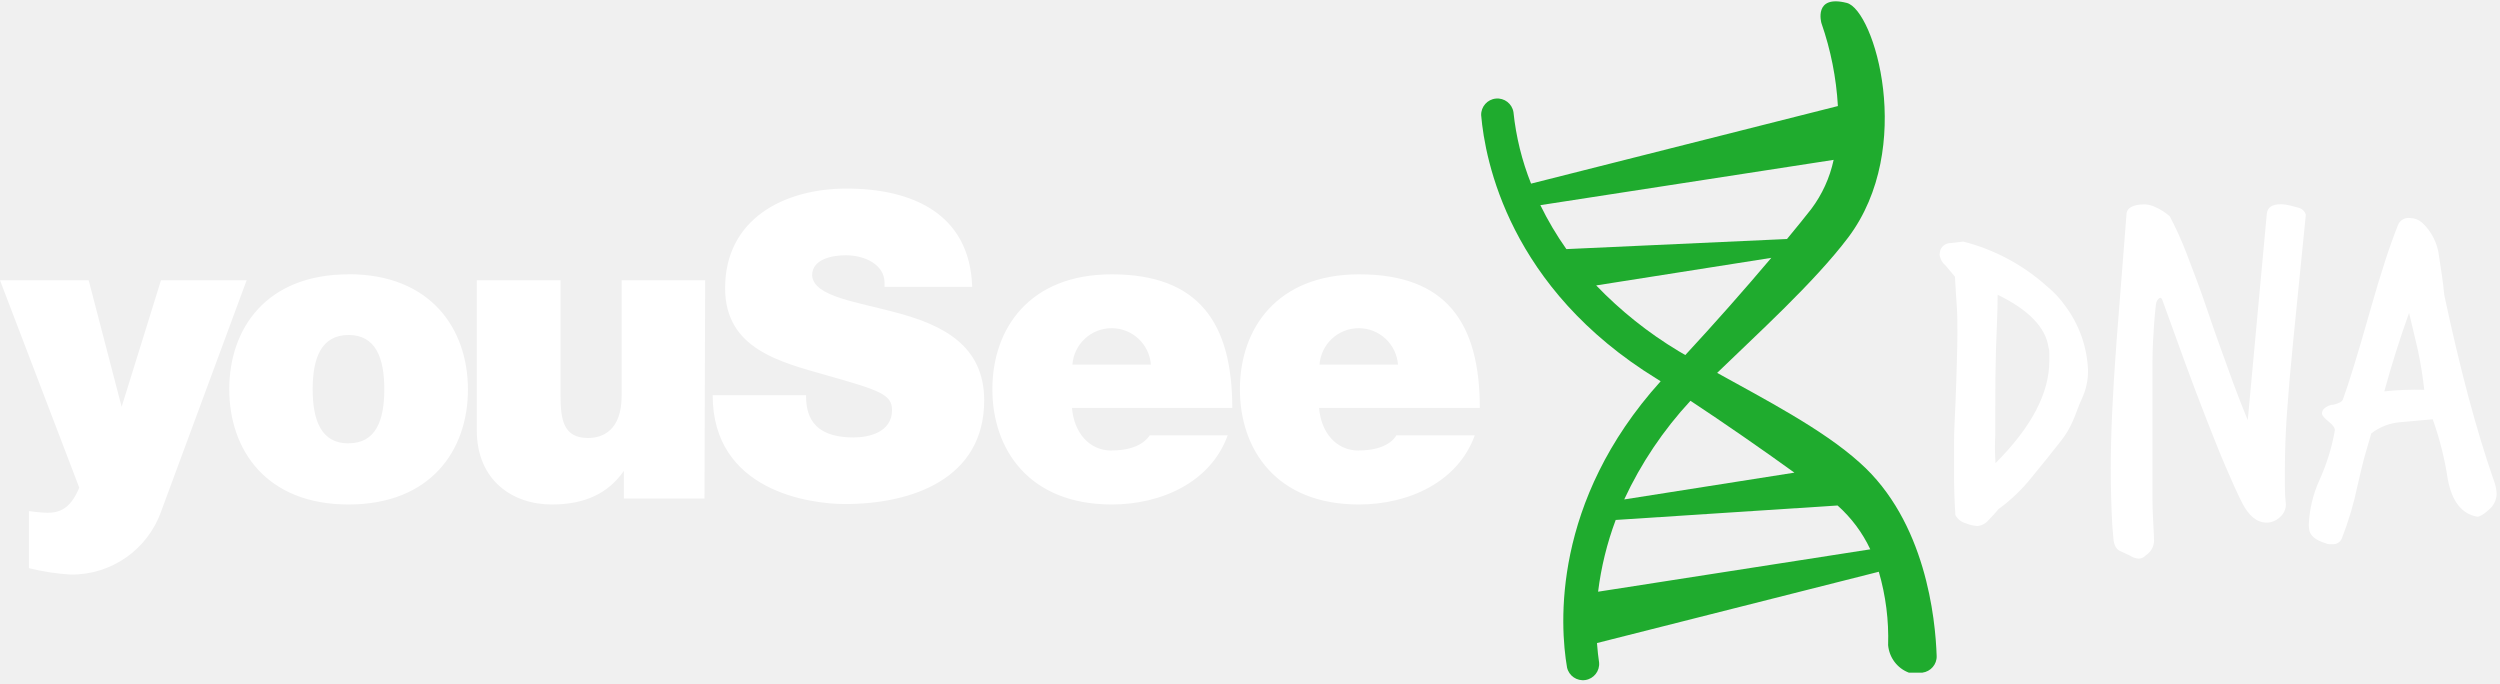
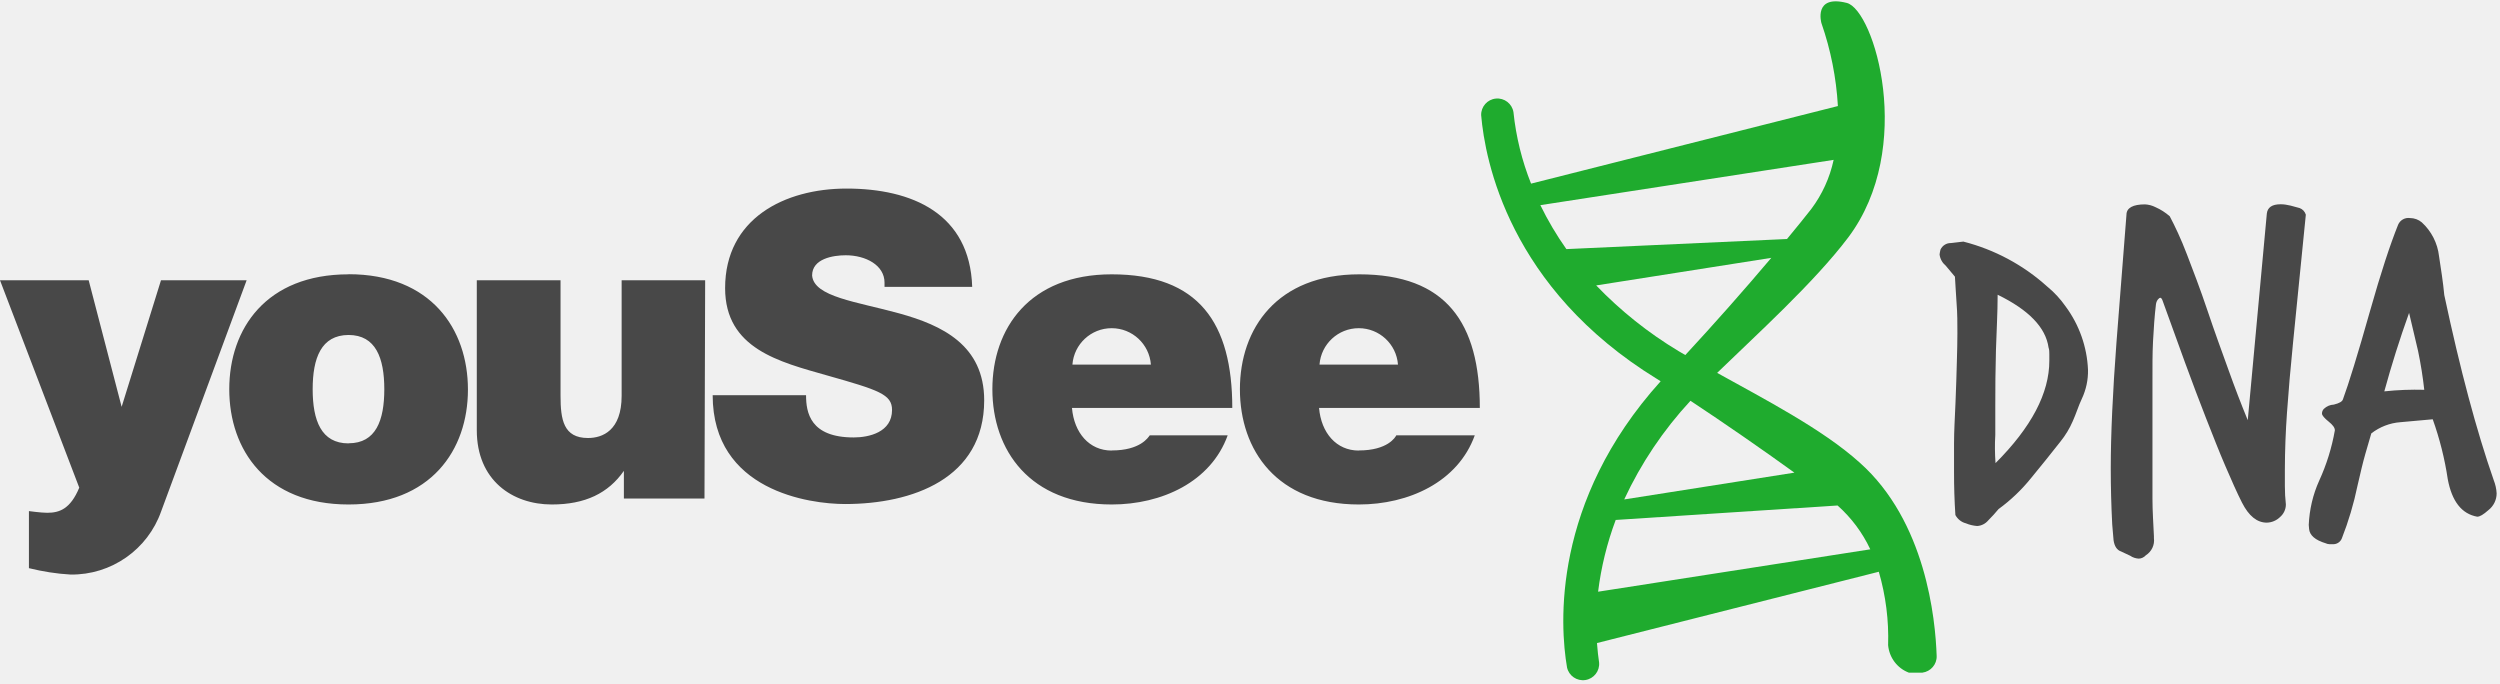
<svg xmlns="http://www.w3.org/2000/svg" width="223" height="61">
  <g fill-rule="nonzero" fill="none">
-     <path d="M71.9 35.25c0 1.54.36 3.77 4.25 3.77 1.36 0 3.42-.46 3.42-2.45 0-1.39-1.16-1.77-5.79-3.08-4.25-1.21-9.1-2.38-9.1-7.79 0-6.2 5.3-8.88 10.83-8.88 5.83 0 11 2.22 11.21 8.77H78.9v-.38c0-1.55-1.67-2.44-3.46-2.44-1.12 0-3 .3-3 1.8.15 1.92 4 2.34 7.79 3.39 3.79 1.05 7.56 2.82 7.56 7.75 0 7-6.43 9.25-12.41 9.25-3.14 0-11.81-1.16-11.81-9.71h8.33zM14.38 45.6L22 25h-7.64l-3.51 11.29L7.91 25H0l7.07 18.5c-.8 1.92-1.78 2.24-2.86 2.24-.55 0-1.63-.15-1.63-.15v5.09c1.22.3 2.46.5 3.71.57a8.45 8.45 0 0 0 8.09-5.65zm48.46-1.13h-7.19V42c-1.39 2-3.46 3-6.43 3-3.5 0-6.69-2.15-6.69-6.62V25H50v10.3c0 2.13.26 3.77 2.45 3.77 1.28 0 3-.65 3-3.77V25h7.45l-.06 19.47zm-31.75-20c-7.33 0-10.64 4.83-10.64 10.25S23.76 45 31.09 45s10.65-4.84 10.65-10.25-3.31-10.29-10.65-10.29v.01zm0 15.08c-2.44 0-3.2-2.05-3.2-4.83 0-2.78.76-4.83 3.2-4.84 2.43 0 3.19 2.06 3.19 4.84s-.75 4.82-3.18 4.82l-.01.01zm68.07.64c-2 0-3.35-1.58-3.54-3.8h14.3c0-7.6-3-11.92-10.76-11.92-7.33 0-10.64 4.83-10.64 10.25S91.84 45 99.17 45c4.44 0 8.84-2 10.34-6.17h-6.95c-.13.17-.82 1.35-3.39 1.35l-.01.01zm3.5-7.67h-7a3.51 3.51 0 0 1 7 0zm18.54 7.67c-2 0-3.35-1.58-3.54-3.8H132c0-7.6-3-11.92-10.76-11.92-7.33 0-10.64 4.83-10.64 10.25S113.88 45 121.21 45c4.44 0 8.84-2 10.34-6.17h-7c-.08.17-.77 1.35-3.34 1.35l-.01.01zm3.5-7.67h-7a3.51 3.51 0 0 1 7 0z" fill="#FFF" />
+     <path d="M71.9 35.25c0 1.54.36 3.77 4.25 3.77 1.36 0 3.42-.46 3.42-2.45 0-1.39-1.16-1.77-5.79-3.08-4.25-1.21-9.1-2.38-9.1-7.79 0-6.2 5.3-8.88 10.83-8.88 5.83 0 11 2.22 11.21 8.77H78.9v-.38c0-1.55-1.67-2.44-3.46-2.44-1.12 0-3 .3-3 1.8.15 1.92 4 2.34 7.79 3.39 3.79 1.05 7.56 2.82 7.56 7.75 0 7-6.43 9.25-12.41 9.25-3.14 0-11.81-1.16-11.81-9.71h8.33zM14.38 45.6L22 25h-7.64l-3.51 11.29L7.91 25H0l7.07 18.5c-.8 1.92-1.78 2.24-2.86 2.24-.55 0-1.63-.15-1.63-.15v5.09c1.22.3 2.46.5 3.71.57a8.45 8.45 0 0 0 8.09-5.65zm48.46-1.13h-7.19V42c-1.39 2-3.46 3-6.43 3-3.5 0-6.69-2.15-6.69-6.62V25H50v10.3c0 2.13.26 3.77 2.45 3.77 1.28 0 3-.65 3-3.77V25h7.45l-.06 19.47zm-31.75-20c-7.33 0-10.64 4.83-10.64 10.25S23.76 45 31.09 45s10.65-4.84 10.65-10.25-3.31-10.29-10.65-10.29v.01zm0 15.08c-2.44 0-3.2-2.05-3.2-4.83 0-2.78.76-4.83 3.2-4.84 2.43 0 3.19 2.06 3.19 4.84s-.75 4.82-3.18 4.82l-.01.01zm68.07.64c-2 0-3.35-1.58-3.54-3.8h14.3c0-7.6-3-11.92-10.76-11.92-7.33 0-10.64 4.83-10.64 10.25S91.84 45 99.17 45c4.44 0 8.84-2 10.34-6.17h-6.95c-.13.17-.82 1.35-3.39 1.35l-.01.01zm3.5-7.67h-7a3.51 3.51 0 0 1 7 0zm18.54 7.67c-2 0-3.35-1.58-3.54-3.8H132c0-7.6-3-11.92-10.76-11.92-7.33 0-10.64 4.83-10.64 10.25S113.88 45 121.21 45c4.44 0 8.84-2 10.34-6.17h-7c-.08.17-.77 1.35-3.34 1.35l-.01.01zm3.5-7.67h-7a3.51 3.51 0 0 1 7 0z" fill="#484848" />
    <path d="M165.88 41.26c-3.33-3-8.6-5.71-12.71-8 3.49-3.39 8.65-8.05 11.7-12.09 6-8 2.32-20.29-.14-20.91-3-.76-2.26 1.8-2.26 1.8a27.18 27.18 0 0 1 1.47 7.4l-27.37 6.92A23.87 23.87 0 0 1 135 10a1.45 1.45 0 0 0-2.88.28c.34 4 2.48 15.42 15.68 23.52l.33.21c-9.7 10.75-9 21.76-8.35 25.53a1.45 1.45 0 0 0 2.86-.44c-.07-.47-.14-1.06-.19-1.74L167.59 51c.62 2.13.9 4.34.83 6.55.1 1.1.81 2.06 1.85 2.45h1.21c.74-.1 1.3-.74 1.27-1.49-.11-3.32-.97-12.01-6.87-17.25zm-2.32-27a11.21 11.21 0 0 1-2 4.39c-.56.72-1.31 1.64-2.16 2.67l-19.68.9a28.44 28.44 0 0 1-2.32-3.92l26.16-4.04zm-21.18 11.2L158 23a258.97 258.97 0 0 1-7.67 8.67l-.6-.35a35.74 35.74 0 0 1-7.35-5.86zm17.68 16.7l-15.18 2.39a34 34 0 0 1 5.91-8.8c2.94 1.94 6.48 4.39 9.27 6.41zm-17.51 10.62c.27-2.19.8-4.34 1.57-6.4l19.79-1.29a12.1 12.1 0 0 1 2.92 3.91l-24.28 3.78z" fill="#1FAB2E" />
-     <g fill="#FFF">
+     <g fill="#484848">
      <path d="M173.56 23.7c-.3-.25-.5-.6-.55-1 .02-.14.04-.29.08-.43a1 1 0 0 1 .94-.59l1.1-.13a17.7 17.7 0 0 1 7.47 4 8.77 8.77 0 0 1 1.65 1.78 10.22 10.22 0 0 1 2 5.65c.02.9-.17 1.78-.55 2.59-.14.31-.28.63-.41 1-.13.37-.26.67-.4 1a7.89 7.89 0 0 1-1.1 1.82L182.51 41l-1.31 1.61c-.85 1.06-1.83 2-2.93 2.8-.28.34-.59.68-.91 1-.25.3-.61.49-1 .51-.34-.03-.68-.1-1-.24-.4-.1-.74-.37-.94-.74a57.04 57.04 0 0 1-.12-3.82v-2.59c0-1.02.07-2.22.13-3.6s.09-2.59.12-3.61.05-1.88.05-2.59c0-.9 0-1.78-.07-2.63-.07-.85-.09-1.65-.15-2.42l-.82-.98zM178 41.31c3.2-3.2 4.8-6.24 4.8-9.13v-.59c0-.2 0-.4-.07-.59-.25-1.79-1.77-3.36-4.54-4.71 0 1.61-.1 3.24-.15 4.9a172 172 0 0 0-.06 5.15v2.46c-.05.82-.04 1.66.02 2.51zM188.41 46.78a96.92 96.92 0 0 1-.13-5c0-3 .17-6.75.51-11.25l.89-11.37c0-.62.58-.93 1.66-.93.32.02.64.1.93.25.46.2.89.48 1.27.81.46.87 1 2 1.53 3.39.53 1.39 1.18 3.06 1.83 5 .65 1.94 1.28 3.65 1.89 5.34a100.1 100.1 0 0 0 1.71 4.46l1.7-18.42c.06-.56.47-.84 1.23-.84.3 0 .6.05.89.12l.81.22c.27.1.47.32.55.59l-1.14 11.41c-.23 2.3-.41 4.37-.54 6.24a73.83 73.83 0 0 0-.19 5.09v1.47c0 .55.03 1.1.09 1.64 0 .44-.2.85-.53 1.13-.31.3-.73.48-1.17.49-.88 0-1.61-.6-2.21-1.78-.45-.88-.94-2-1.48-3.25s-1.11-2.71-1.72-4.26c-.61-1.55-1.24-3.23-1.89-5l-2-5.52c-.06-.17-.13-.25-.21-.25-.08 0-.33.2-.38.59-.12 1-.2 2.12-.26 3.29S192 32.76 192 34v10.5c0 1.09.08 2.2.13 3.33V48c.08.6-.2 1.2-.72 1.53-.16.18-.4.3-.64.3-.27-.02-.53-.1-.76-.26l-.81-.38c-.36-.12-.59-.45-.67-1l-.12-1.41zM205.94 46.82c.06-1.36.37-2.7.93-3.94a18.37 18.37 0 0 0 1.4-4.5c0-.23-.19-.48-.55-.77-.36-.29-.6-.55-.6-.72 0-.16.06-.31.17-.42.24-.23.56-.37.89-.38.48-.12.75-.27.81-.47.51-1.38 1.32-4 2.42-7.89.48-1.7.93-3.18 1.34-4.44.41-1.26.8-2.34 1.16-3.24a1 1 0 0 1 1.06-.6c.39 0 .77.14 1.06.39.85.78 1.4 1.85 1.53 3l.26 1.74c.09.59.15 1.17.21 1.74.71 3.33 1.43 6.37 2.16 9.1.73 2.73 1.48 5.2 2.25 7.41.15.38.24.78.26 1.18 0 .58-.27 1.13-.73 1.49-.45.4-.77.59-1 .59-1.39-.25-2.26-1.37-2.63-3.35-.27-1.82-.72-3.6-1.34-5.34l-2.89.26c-.94.07-1.84.42-2.59 1l-.53 1.82c-.22.76-.44 1.71-.7 2.84-.33 1.6-.8 3.18-1.4 4.71a.82.82 0 0 1-.84.51h-.28a.79.79 0 0 1-.32-.08c-.93-.28-1.43-.71-1.48-1.28l-.03-.36zm10.31-12a36.82 36.82 0 0 0-.56-3.52l-.4-1.7-.4-1.69a94.7 94.7 0 0 0-2.21 7c1.19-.13 2.38-.17 3.57-.14v.05z" />
    </g>
  </g>
</svg>
